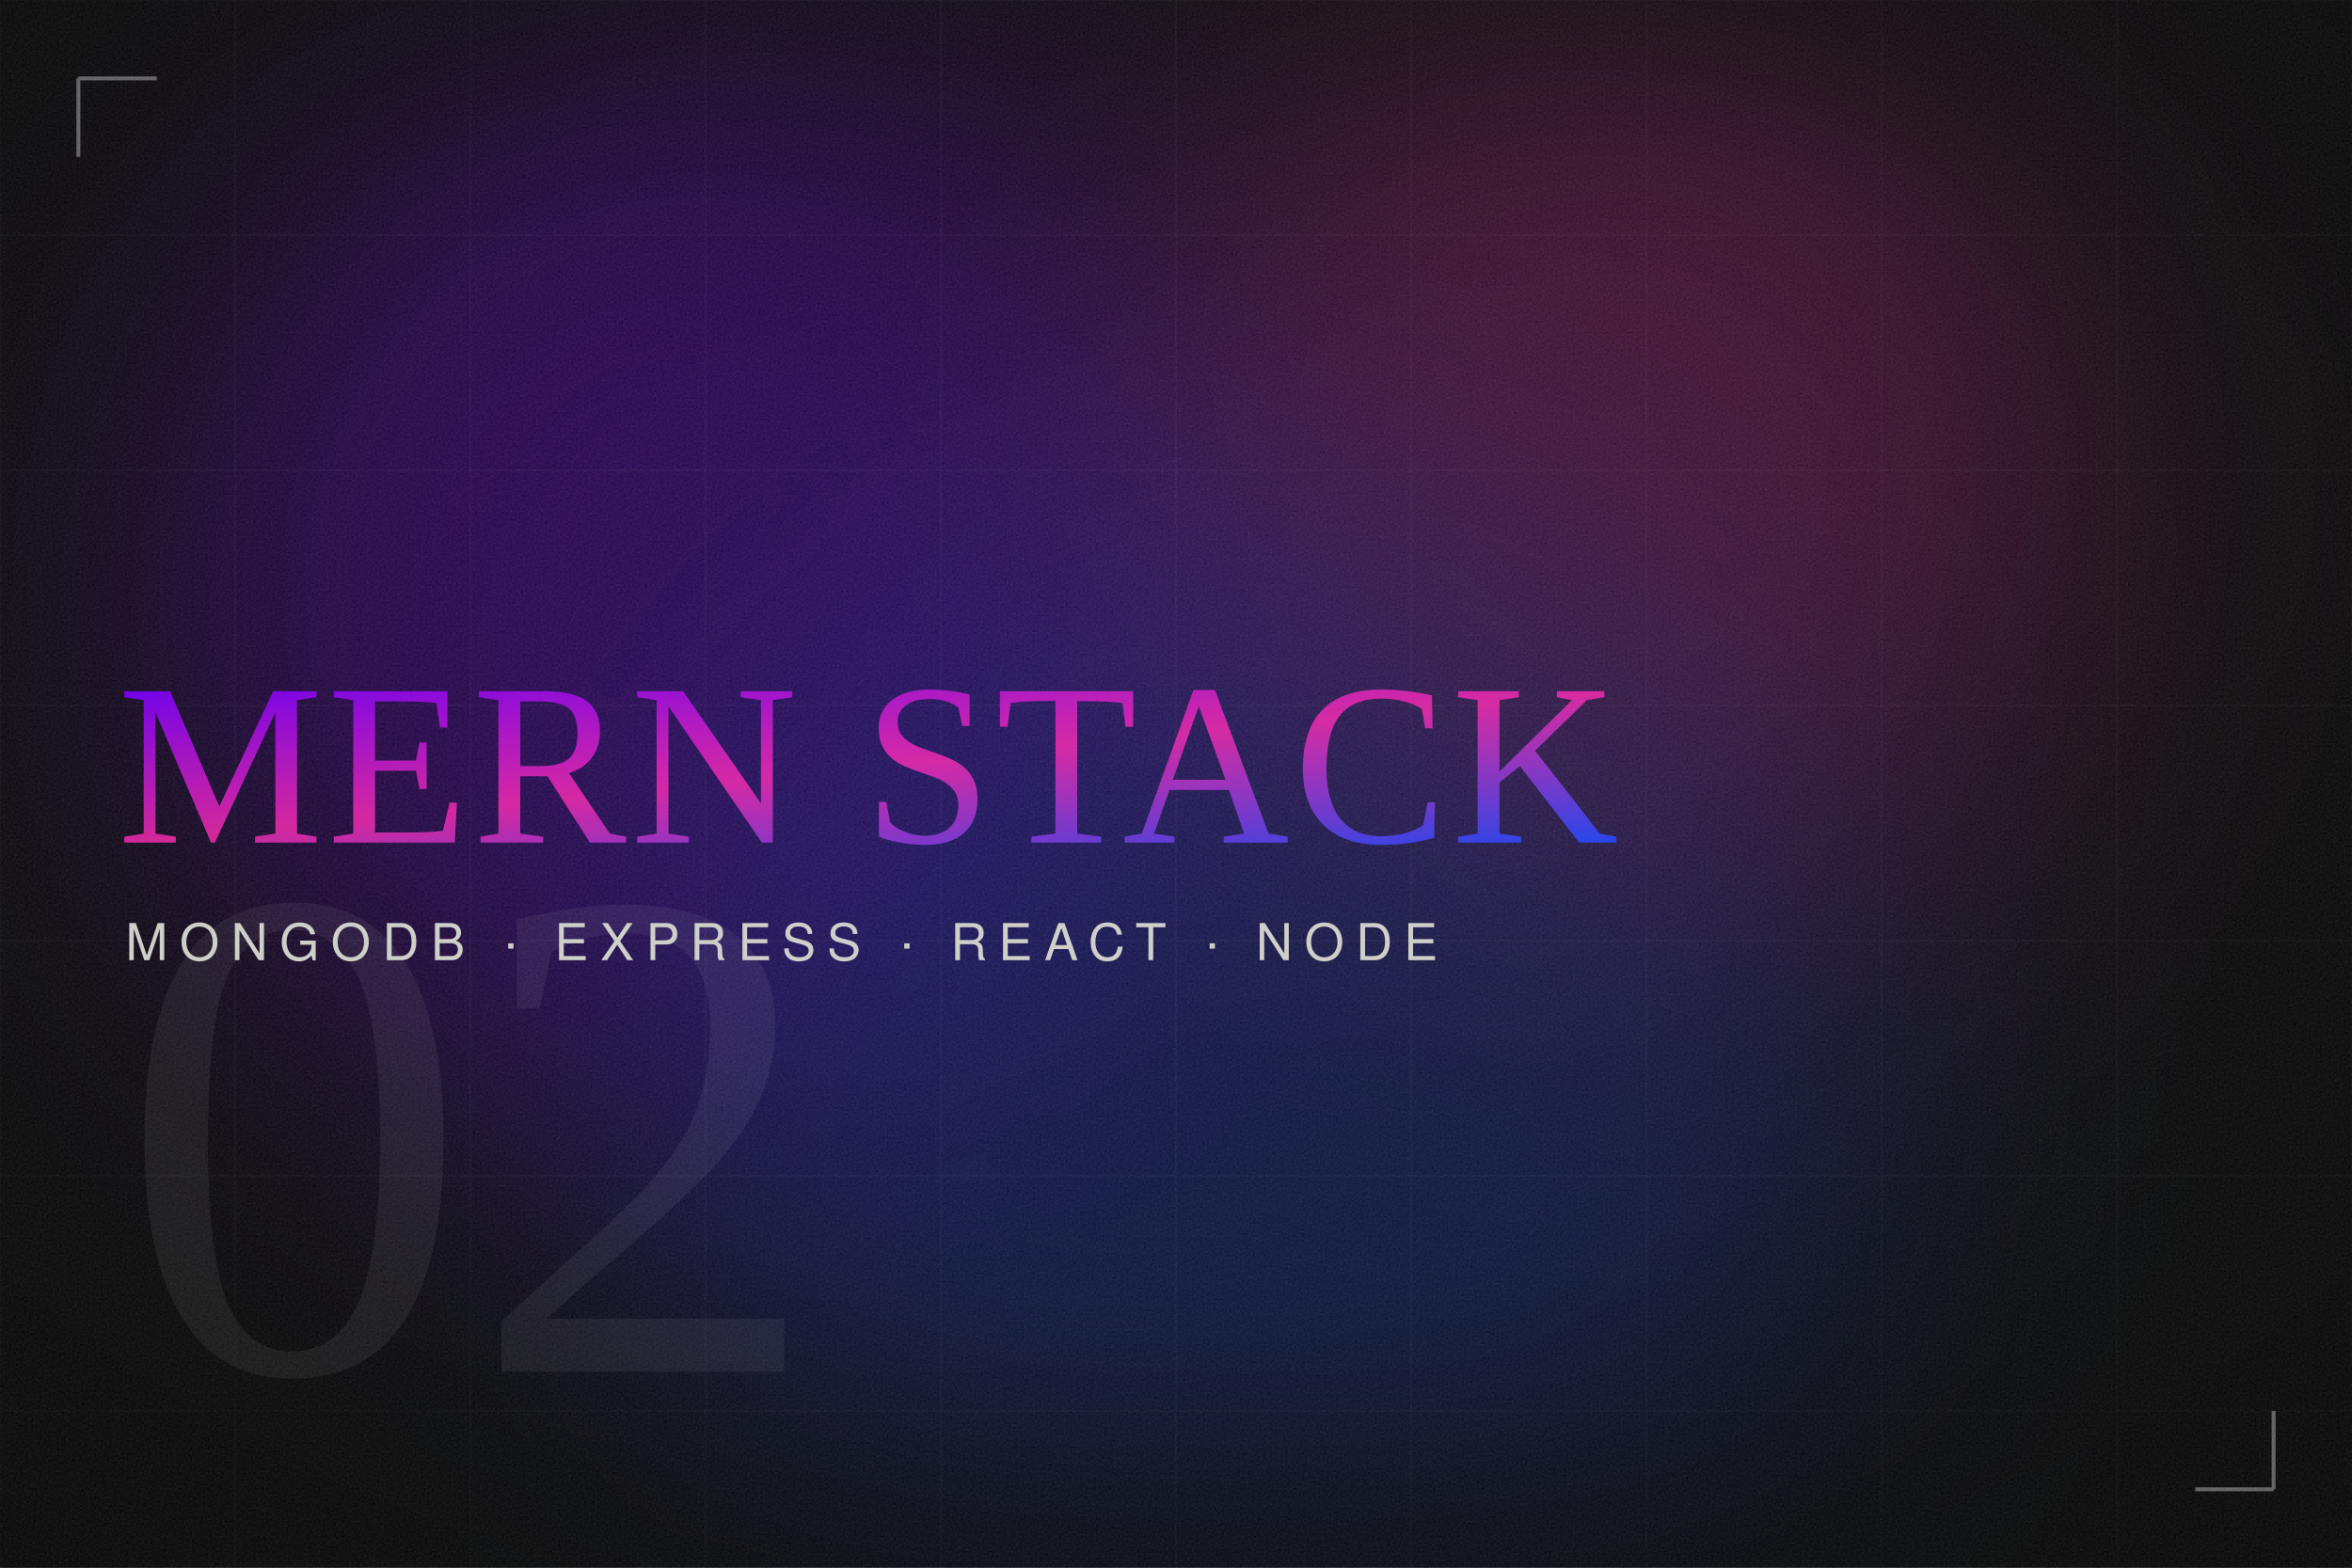
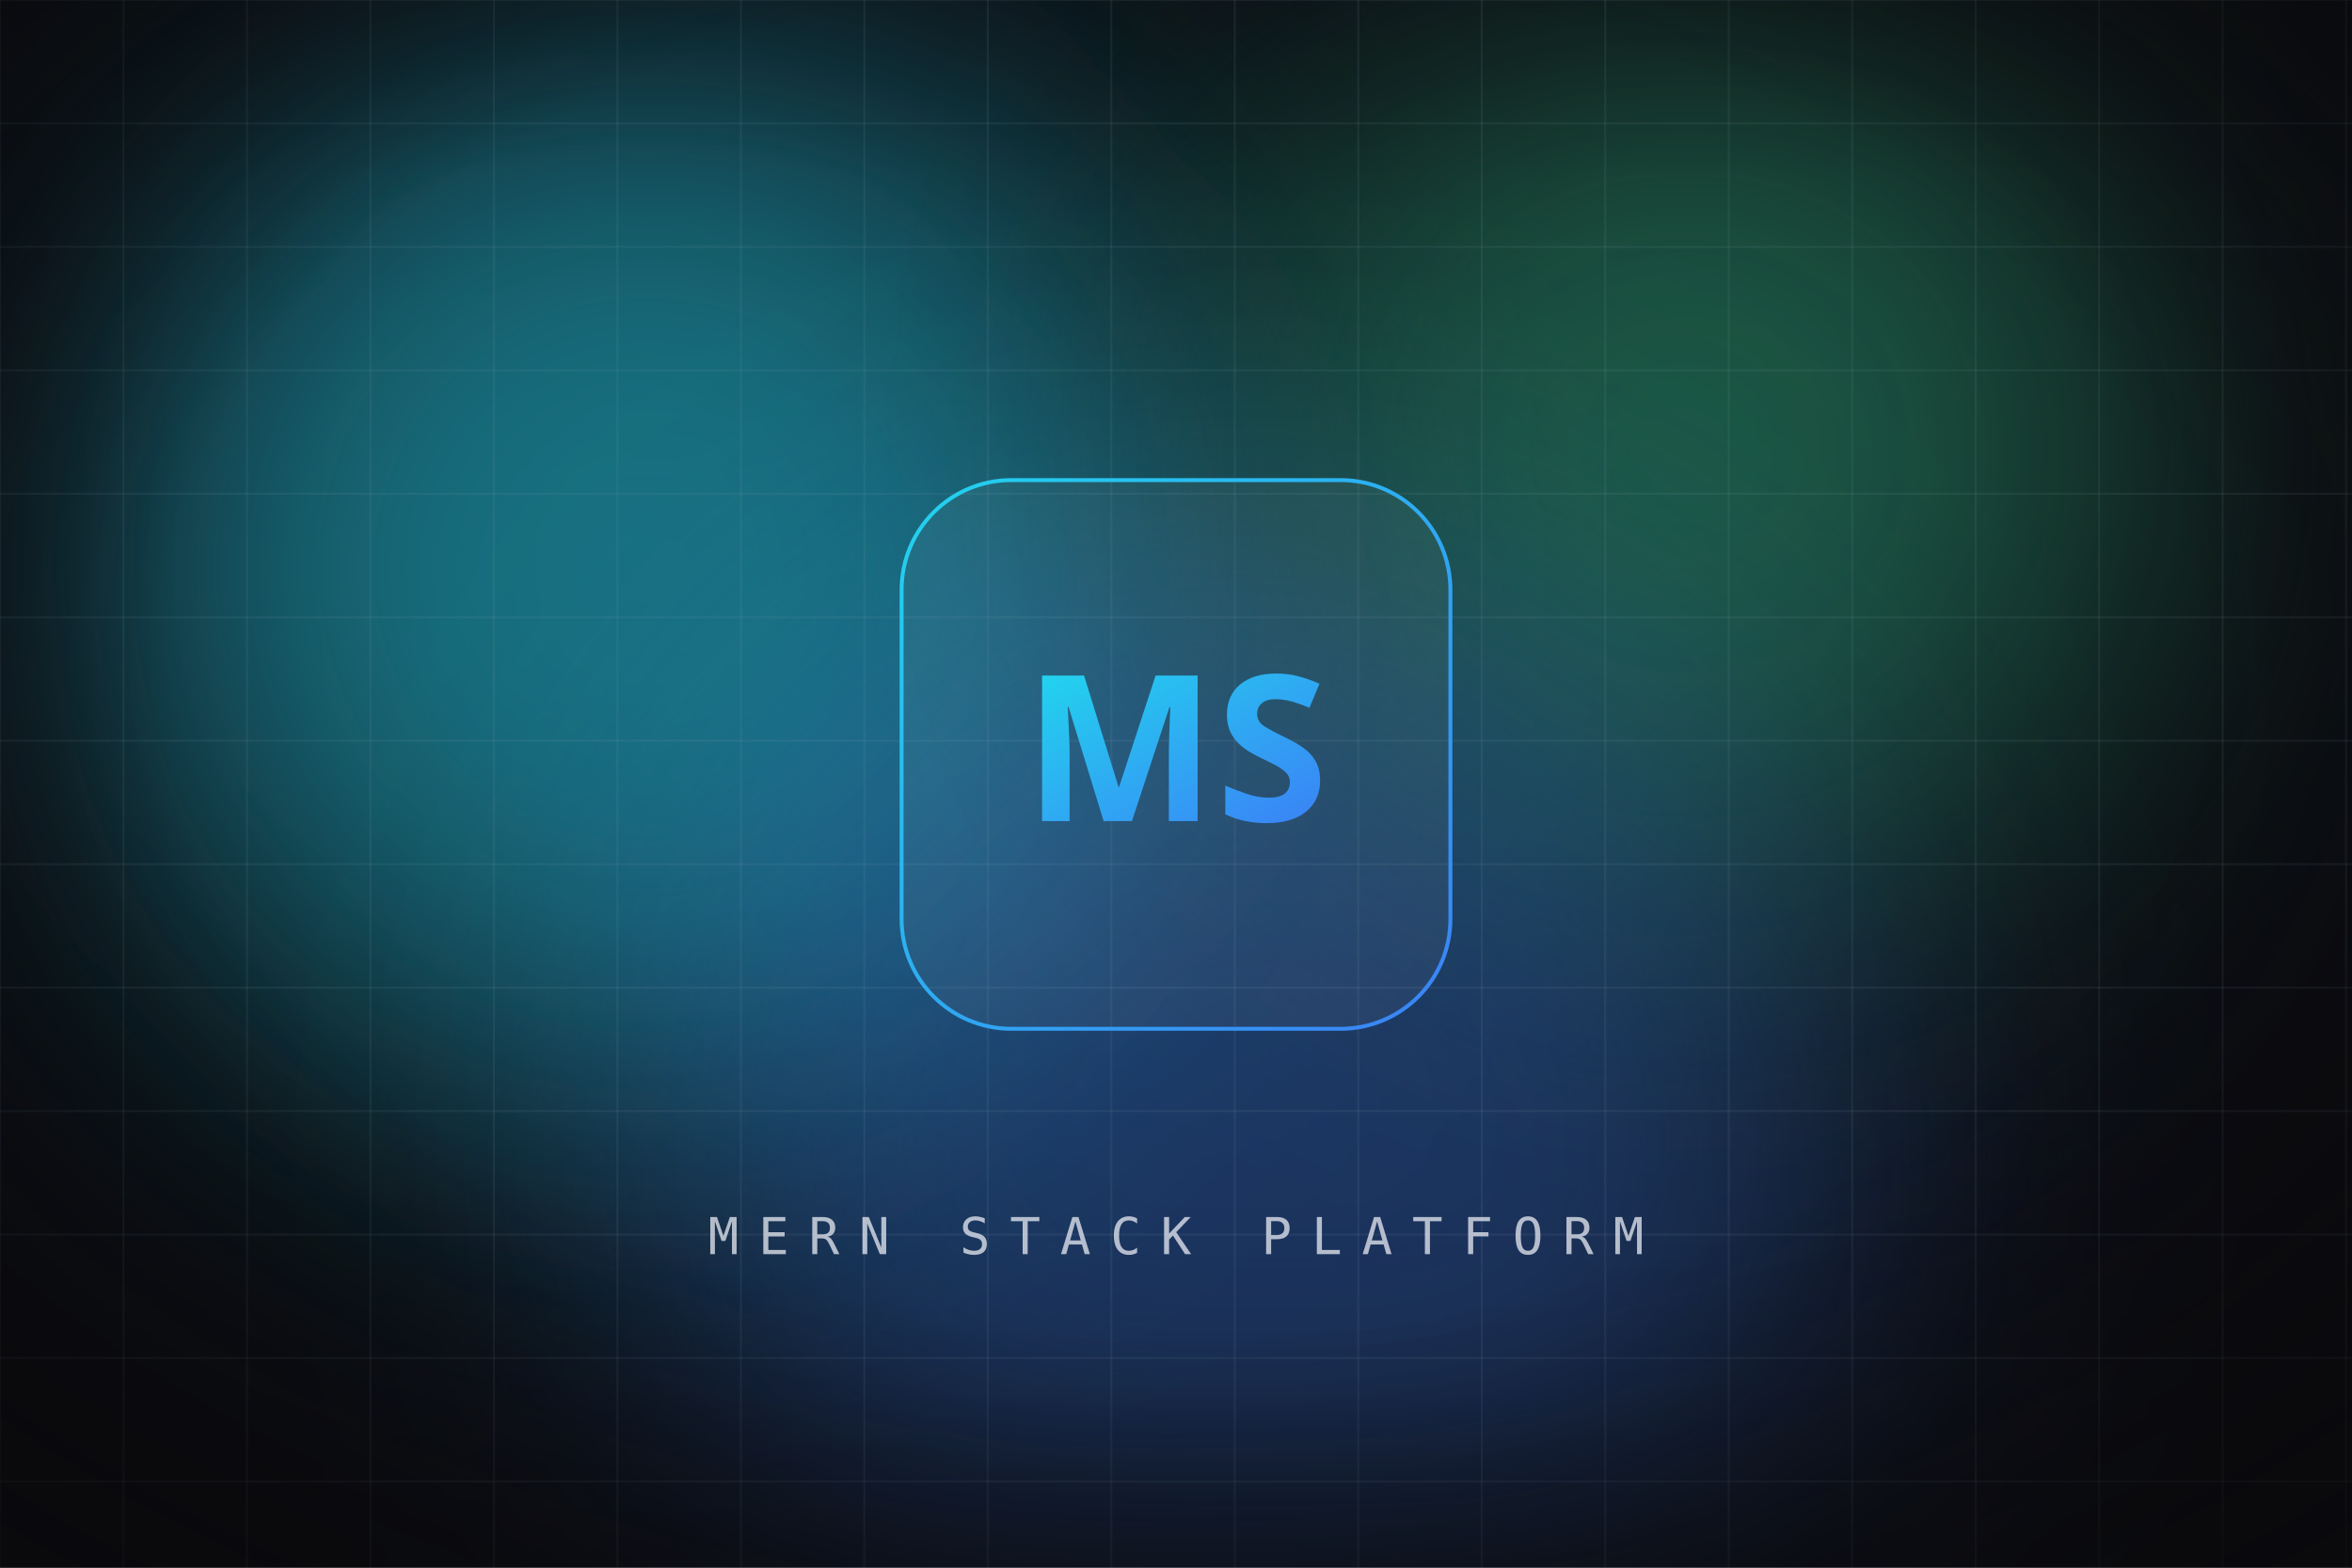
- <svg xmlns="http://www.w3.org/2000/svg" width="1200" height="800" viewBox="0 0 1200 800">
+ <svg xmlns="http://www.w3.org/2000/svg" width="1200" height="800" viewBox="0 0 1200 800" role="img" aria-label="MERN Stack Platform cover art">
  <defs>
    <filter id="blur" x="-50%" y="-50%" width="200%" height="200%">
-       <feGaussianBlur stdDeviation="90" />
+       <feGaussianBlur stdDeviation="95" />
    </filter>
-     <filter id="grain">
-       <feTurbulence type="fractalNoise" baseFrequency="0.9" numOctaves="2" result="n" />
-       <feColorMatrix in="n" type="saturate" values="0" />
-       <feComponentTransfer>
-         <feFuncA type="linear" slope="0.06" />
-       </feComponentTransfer>
-       <feComposite operator="over" in2="SourceGraphic" />
-     </filter>
-     <radialGradient id="vig" cx="50%" cy="42%" r="75%">
-       <stop offset="55%" stop-color="#000" stop-opacity="0" />
-       <stop offset="100%" stop-color="#000" stop-opacity="0.7" />
+     <radialGradient id="vig" cx="50%" cy="42%" r="78%">
+       <stop offset="55%" stop-color="#09090b" stop-opacity="0" />
+       <stop offset="100%" stop-color="#09090b" stop-opacity="0.82" />
    </radialGradient>
-     <linearGradient id="sheen" x1="0" y1="0" x2="1" y2="1">
-       <stop offset="0%" stop-color="#7a00ff" stop-opacity="0.9" />
-       <stop offset="50%" stop-color="#ff2db5" stop-opacity="0.8" />
-       <stop offset="100%" stop-color="#1f4bff" stop-opacity="0.9" />
+     <linearGradient id="ln" x1="0" y1="0" x2="1" y2="1">
+       <stop offset="0%" stop-color="#22d3ee" />
+       <stop offset="100%" stop-color="#3b82f6" />
    </linearGradient>
  </defs>
-   <rect width="1200" height="800" fill="#0a0a0a" />
-   <circle cx="360" cy="300" r="280" fill="#7a00ff" opacity="0.55" filter="url(#blur)" />
-   <circle cx="820" cy="240" r="240" fill="#ff2db5" opacity="0.45" filter="url(#blur)" />
-   <circle cx="640" cy="560" r="320" fill="#1f4bff" opacity="0.4" filter="url(#blur)" />
-   <g stroke="#ffffff" stroke-opacity="0.05" stroke-width="1">
+   <rect width="1200" height="800" fill="#0b0b10" />
+   <circle cx="330" cy="290" r="270" fill="#22d3ee" opacity="0.5" filter="url(#blur)" />
+   <circle cx="860" cy="230" r="230" fill="#34d399" opacity="0.38" filter="url(#blur)" />
+   <circle cx="640" cy="590" r="300" fill="#3b82f6" opacity="0.34" filter="url(#blur)" />
+   <g stroke="rgba(148,163,184,0.10)" stroke-width="1">
    <line x1="0" y1="0" x2="0" y2="800" />
-     <line x1="120" y1="0" x2="120" y2="800" />
-     <line x1="240" y1="0" x2="240" y2="800" />
-     <line x1="360" y1="0" x2="360" y2="800" />
-     <line x1="480" y1="0" x2="480" y2="800" />
-     <line x1="600" y1="0" x2="600" y2="800" />
-     <line x1="720" y1="0" x2="720" y2="800" />
-     <line x1="840" y1="0" x2="840" y2="800" />
-     <line x1="960" y1="0" x2="960" y2="800" />
-     <line x1="1080" y1="0" x2="1080" y2="800" />
-     <line x1="1200" y1="0" x2="1200" y2="800" />
+     <line x1="63" y1="0" x2="63" y2="800" />
+     <line x1="126" y1="0" x2="126" y2="800" />
+     <line x1="189" y1="0" x2="189" y2="800" />
+     <line x1="252" y1="0" x2="252" y2="800" />
+     <line x1="315" y1="0" x2="315" y2="800" />
+     <line x1="378" y1="0" x2="378" y2="800" />
+     <line x1="441" y1="0" x2="441" y2="800" />
+     <line x1="504" y1="0" x2="504" y2="800" />
+     <line x1="567" y1="0" x2="567" y2="800" />
+     <line x1="630" y1="0" x2="630" y2="800" />
+     <line x1="693" y1="0" x2="693" y2="800" />
+     <line x1="756" y1="0" x2="756" y2="800" />
+     <line x1="819" y1="0" x2="819" y2="800" />
+     <line x1="882" y1="0" x2="882" y2="800" />
+     <line x1="945" y1="0" x2="945" y2="800" />
+     <line x1="1008" y1="0" x2="1008" y2="800" />
+     <line x1="1071" y1="0" x2="1071" y2="800" />
+     <line x1="1134" y1="0" x2="1134" y2="800" />
+     <line x1="1197" y1="0" x2="1197" y2="800" />
    <line x1="0" y1="0" x2="1200" y2="0" />
-     <line x1="0" y1="120" x2="1200" y2="120" />
-     <line x1="0" y1="240" x2="1200" y2="240" />
-     <line x1="0" y1="360" x2="1200" y2="360" />
-     <line x1="0" y1="480" x2="1200" y2="480" />
-     <line x1="0" y1="600" x2="1200" y2="600" />
-     <line x1="0" y1="720" x2="1200" y2="720" />
+     <line x1="0" y1="63" x2="1200" y2="63" />
+     <line x1="0" y1="126" x2="1200" y2="126" />
+     <line x1="0" y1="189" x2="1200" y2="189" />
+     <line x1="0" y1="252" x2="1200" y2="252" />
+     <line x1="0" y1="315" x2="1200" y2="315" />
+     <line x1="0" y1="378" x2="1200" y2="378" />
+     <line x1="0" y1="441" x2="1200" y2="441" />
+     <line x1="0" y1="504" x2="1200" y2="504" />
+     <line x1="0" y1="567" x2="1200" y2="567" />
+     <line x1="0" y1="630" x2="1200" y2="630" />
+     <line x1="0" y1="693" x2="1200" y2="693" />
+     <line x1="0" y1="756" x2="1200" y2="756" />
+     <line x1="0" y1="819" x2="1200" y2="819" />
  </g>
+   <g transform="translate(600,385)">
+     <rect x="-140" y="-140" width="280" height="280" rx="56" fill="rgba(255,255,255,0.045)" stroke="url(#ln)" stroke-width="2" />
+     <text x="0" y="34" text-anchor="middle" font-family="'Space Grotesk','Segoe UI',sans-serif" font-size="104" font-weight="600" fill="url(#ln)">MS</text>
+   </g>
+   <text x="600" y="640" text-anchor="middle" font-family="'JetBrains Mono',monospace" font-size="26" letter-spacing="10" fill="rgba(232,234,242,0.75)">MERN STACK PLATFORM</text>
  <rect width="1200" height="800" fill="url(#vig)" />
-   <rect width="1200" height="800" filter="url(#grain)" opacity="0.5" />
-   <text x="60" y="700" font-family="Times New Roman, serif" font-size="360" fill="#ffffff" fill-opacity="0.06" font-weight="400">02</text>
-   <text x="60" y="430" font-family="Times New Roman, serif" font-size="118" fill="url(#sheen)" letter-spacing="2">MERN STACK</text>
-   <text x="64" y="490" font-family="Helvetica, Arial, sans-serif" font-size="26" fill="#cfcfca" letter-spacing="6" text-transform="uppercase">MONGODB · EXPRESS · REACT · NODE</text>
-   <g stroke="#ffffff" stroke-opacity="0.35" stroke-width="2" fill="none">
-     <path d="M40 40 h40 M40 40 v40" />
-     <path d="M1160 760 h-40 M1160 760 v-40" />
-   </g>
</svg>
